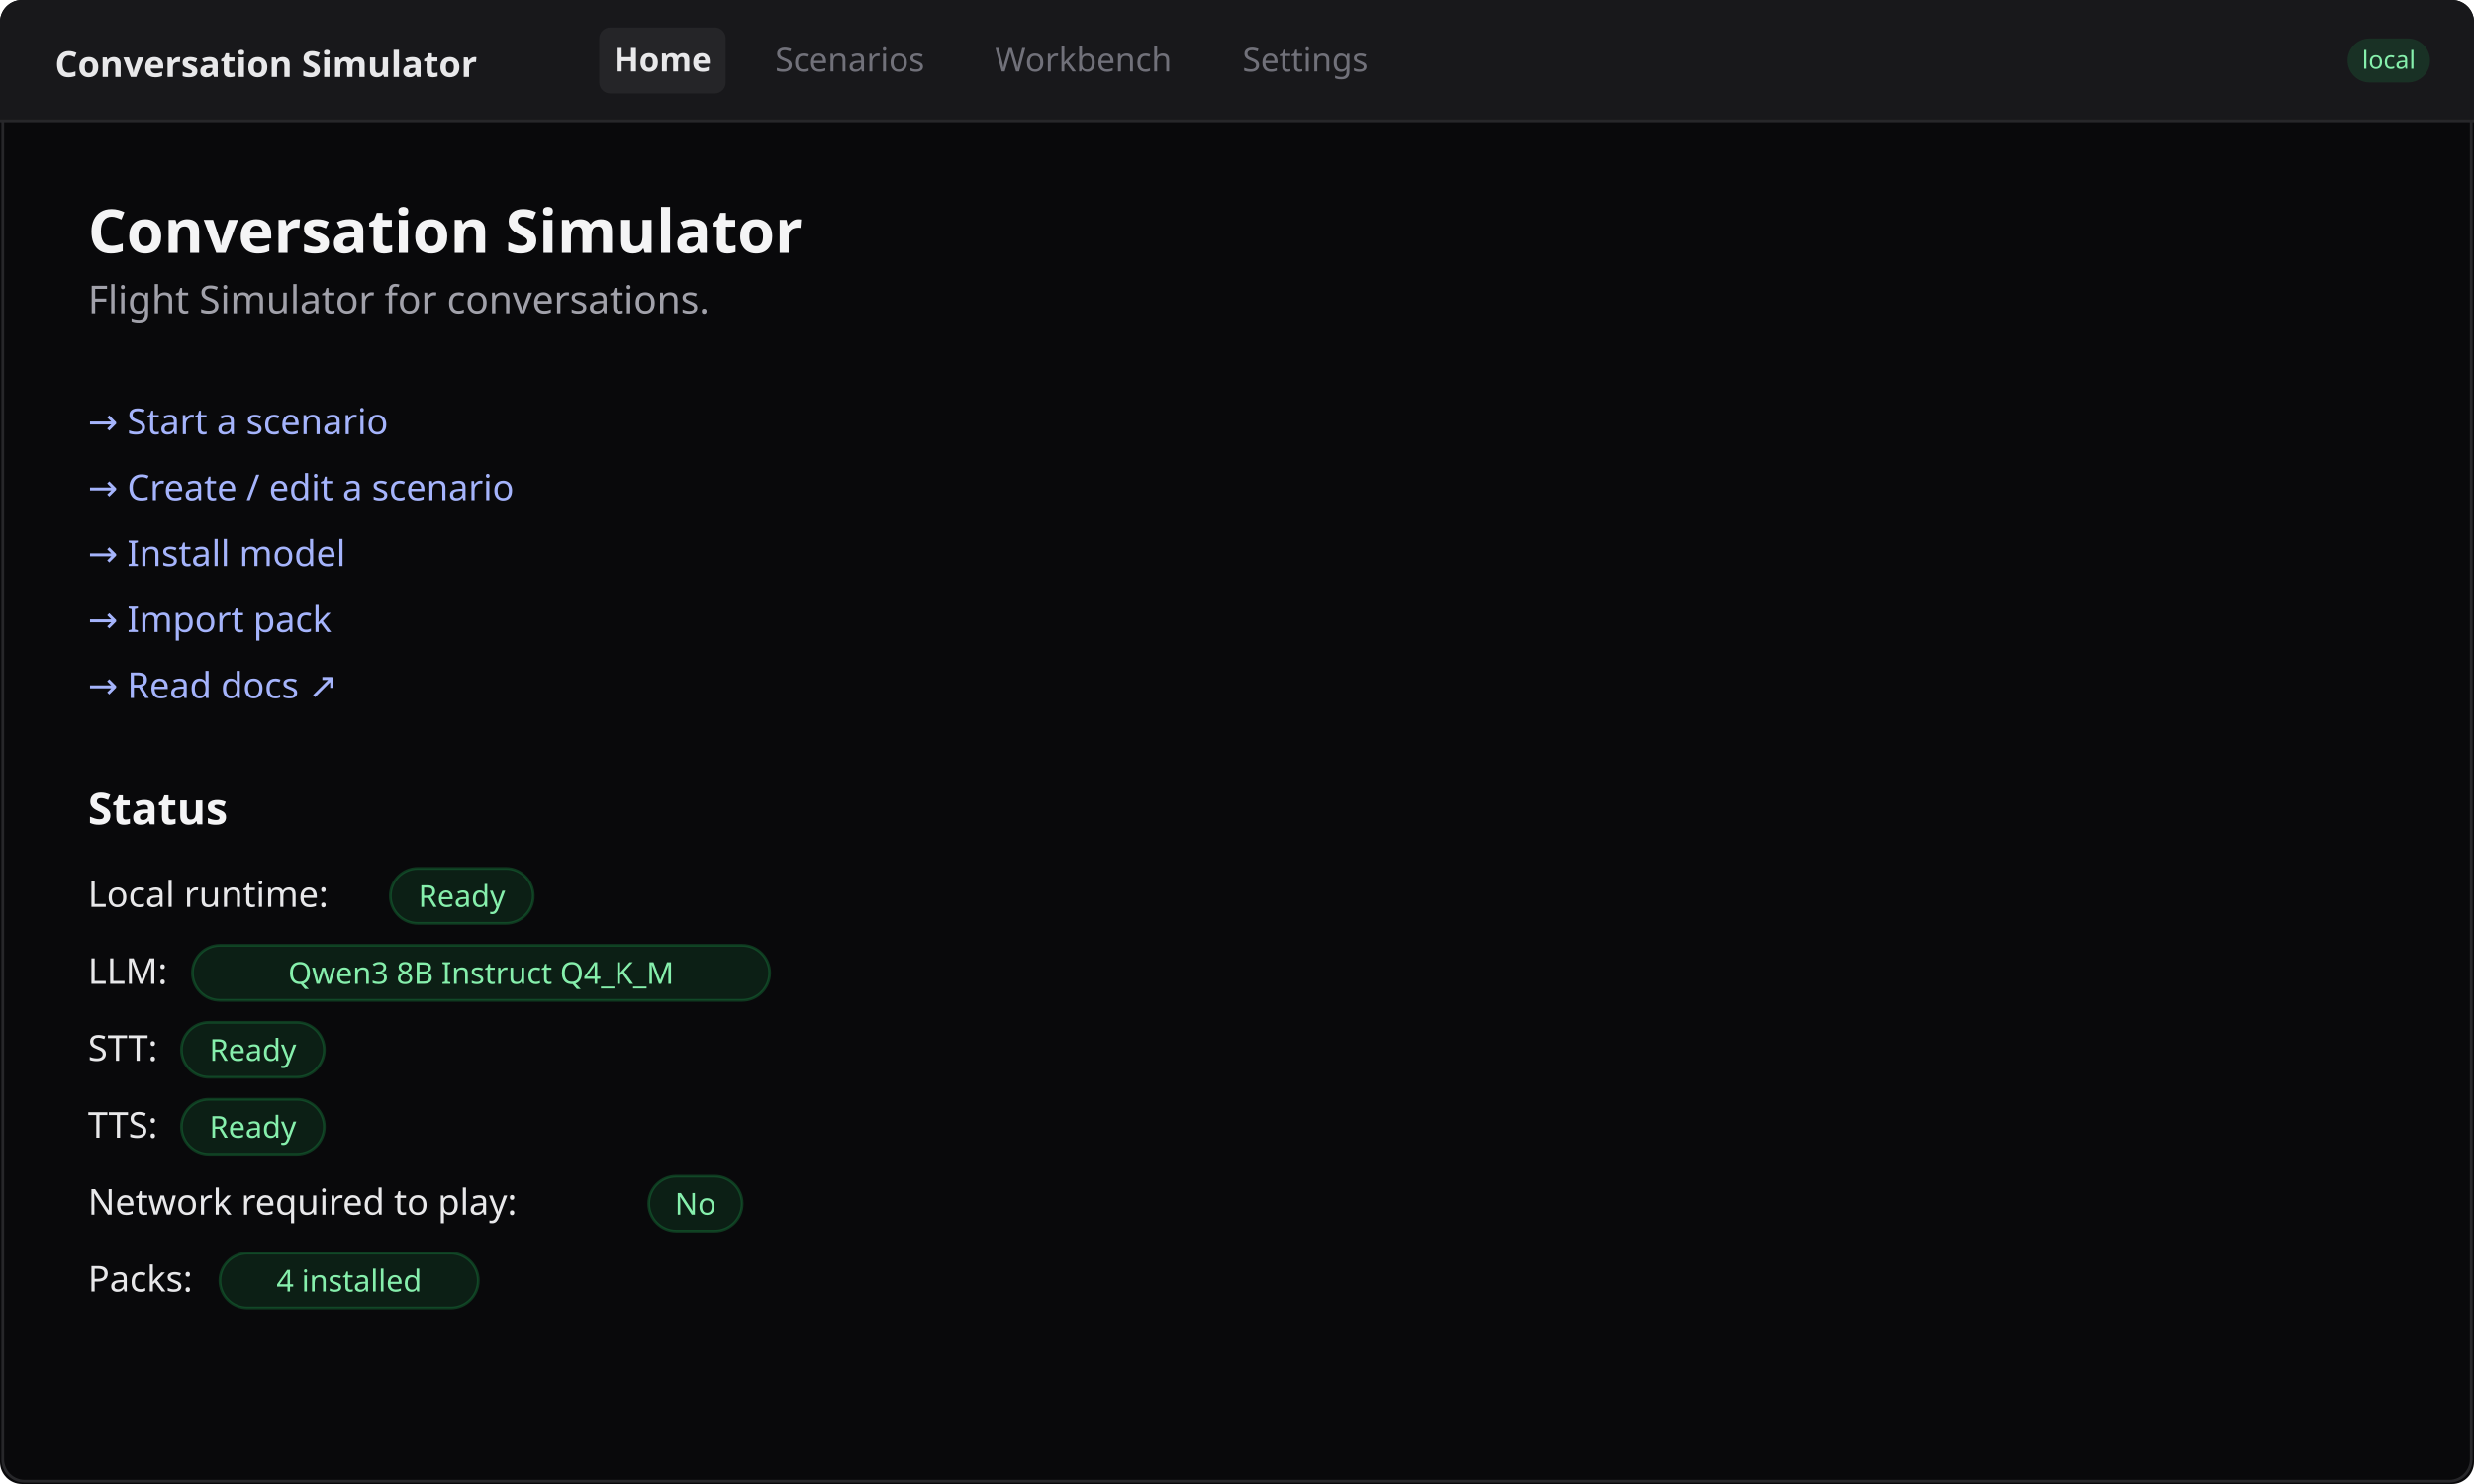
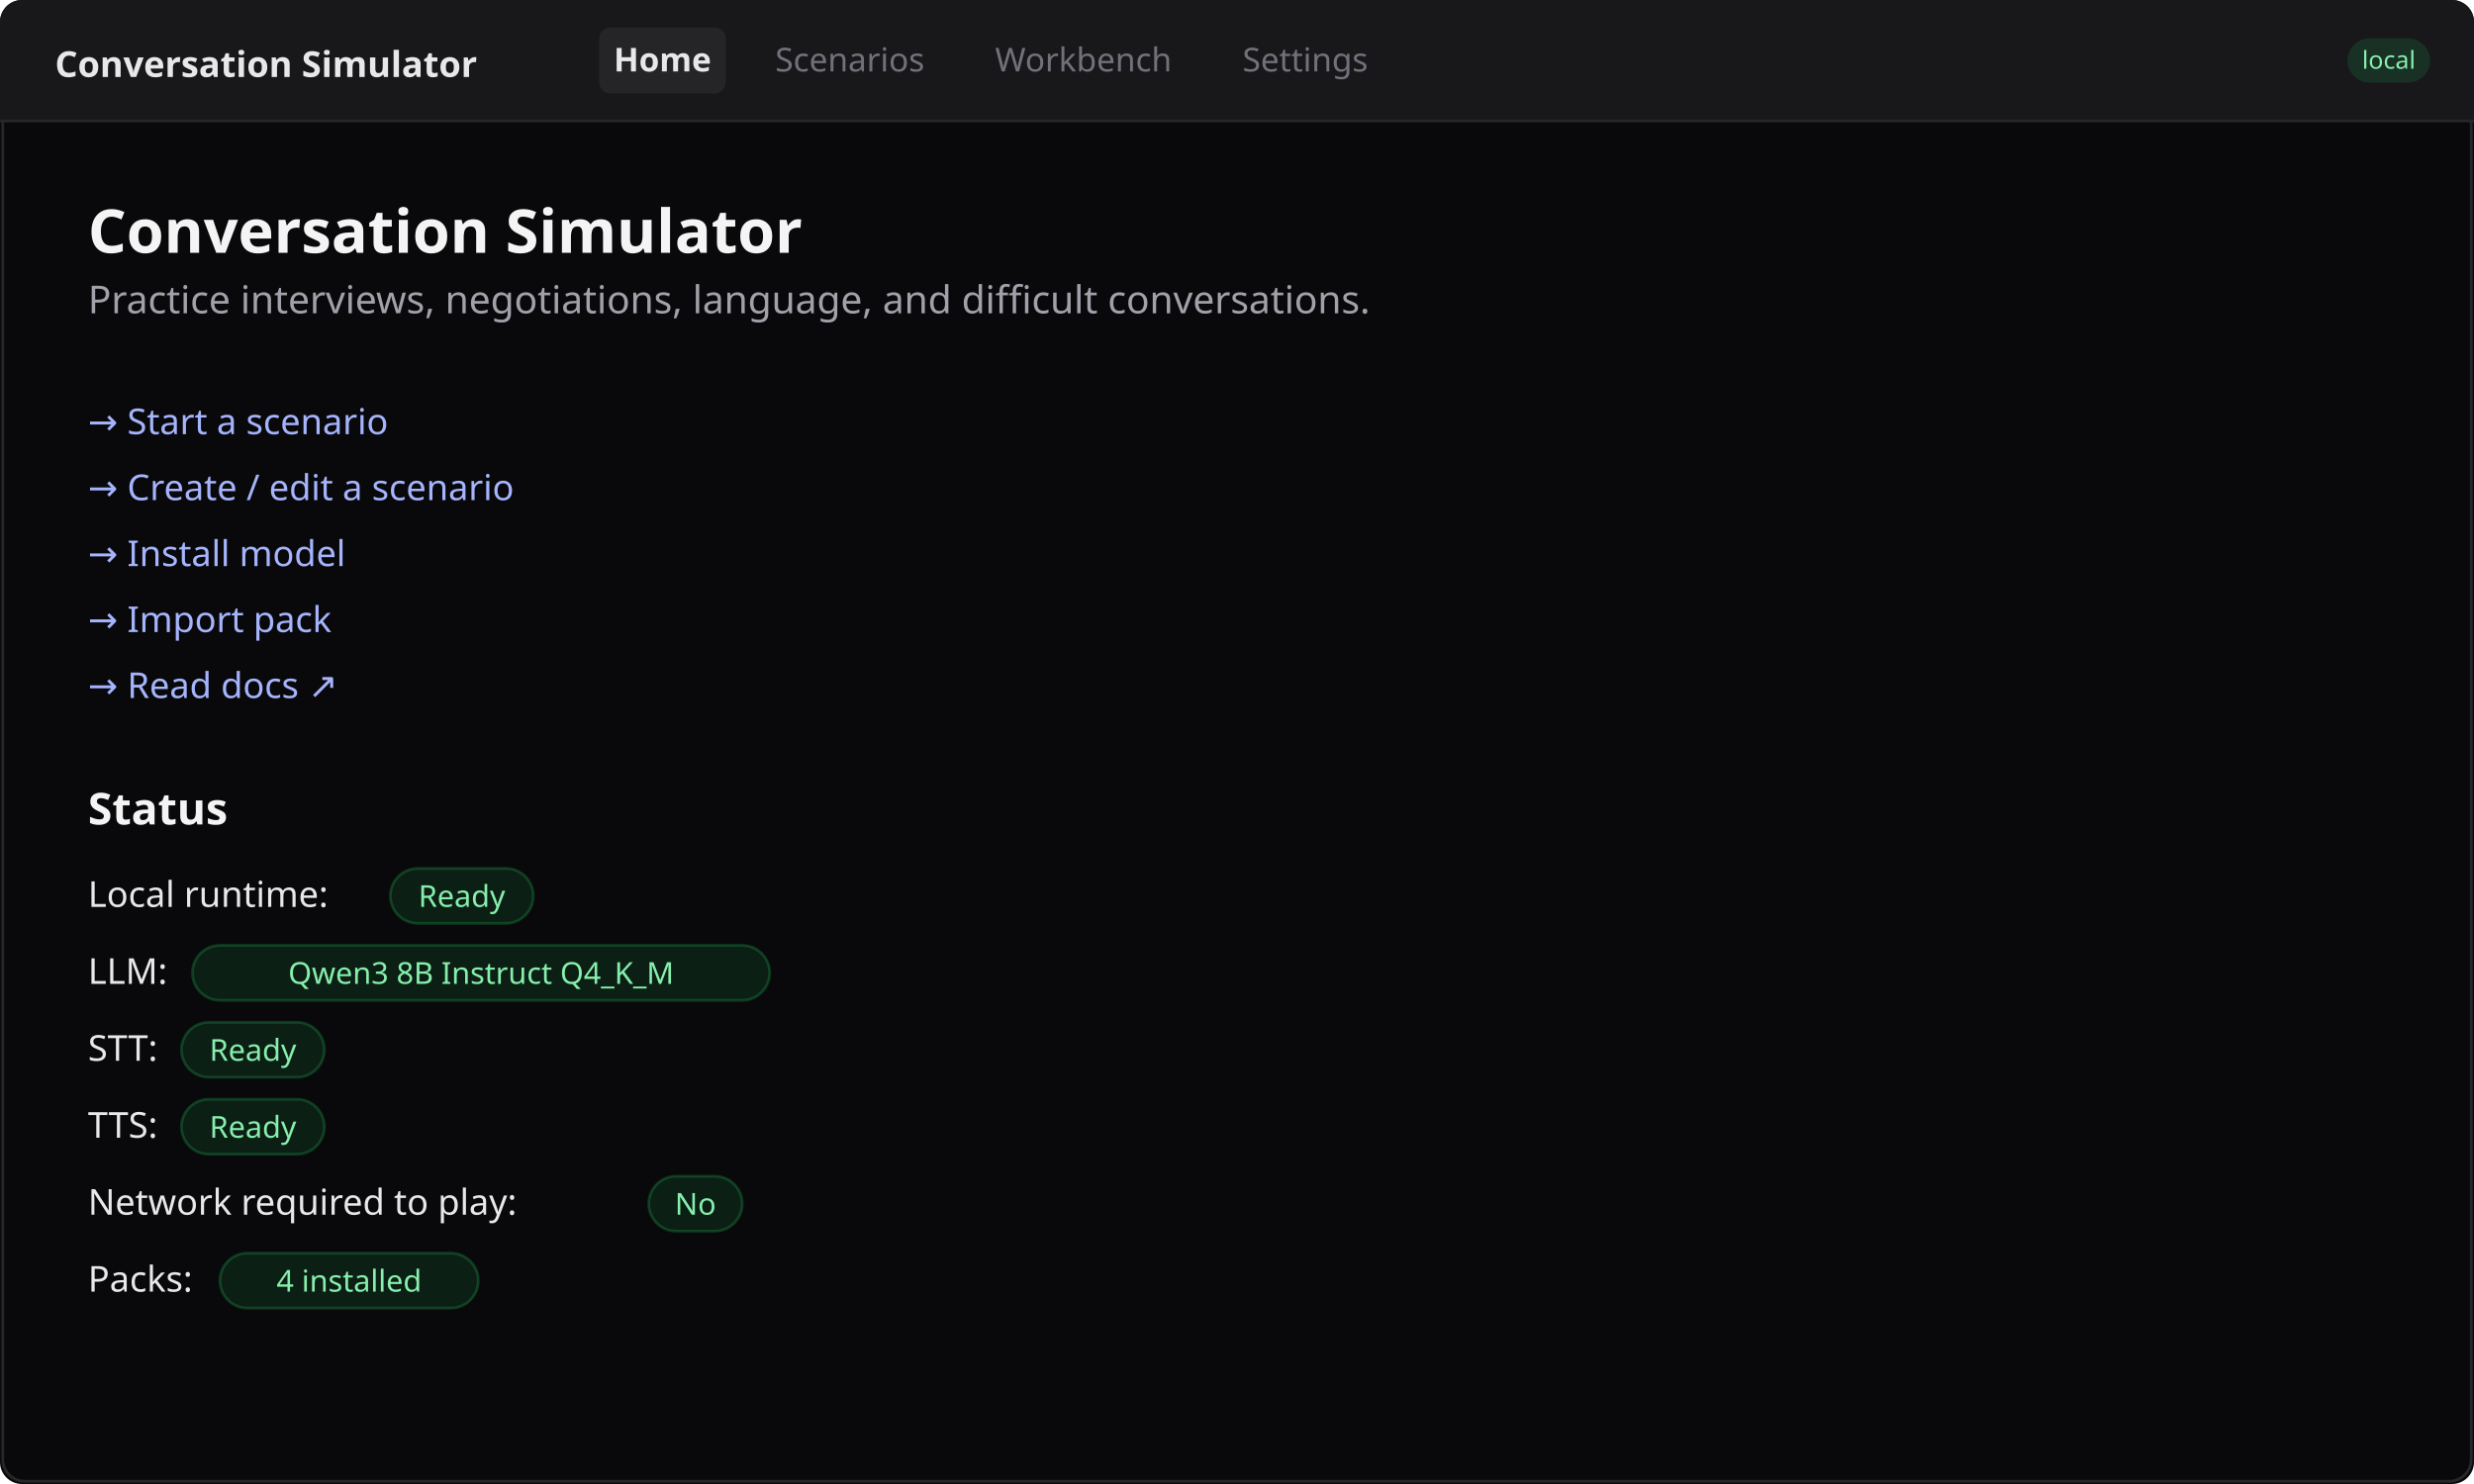
<svg xmlns="http://www.w3.org/2000/svg" width="900" height="540" viewBox="0 0 900 540">
  <rect width="900" height="540" fill="#09090b" rx="8" />
  <rect x="1" y="1" width="898" height="538" fill="none" stroke="#27272a" stroke-width="1" rx="8" />
  <rect x="0" y="0" width="900" height="44" fill="#18181b" rx="8" />
  <rect x="0" y="30" width="900" height="14" fill="#18181b" />
  <line x1="0" y1="44" x2="900" y2="44" stroke="#27272a" stroke-width="1" />
  <text x="20" y="28" font-family="system-ui,sans-serif" font-size="13" font-weight="700" fill="#e8e8ea">Conversation Simulator</text>
  <rect x="218" y="10" width="46" height="24" rx="4" fill="#252528" />
  <text x="241" y="26" font-family="system-ui,sans-serif" font-size="12" font-weight="600" fill="#e8e8ea" text-anchor="middle">Home</text>
  <text x="282" y="26" font-family="system-ui,sans-serif" font-size="12" fill="#71717a">Scenarios</text>
  <text x="362" y="26" font-family="system-ui,sans-serif" font-size="12" fill="#71717a">Workbench</text>
  <text x="452" y="26" font-family="system-ui,sans-serif" font-size="12" fill="#71717a">Settings</text>
  <rect x="854" y="14" width="30" height="16" rx="8" fill="rgba(34,197,94,0.15)" />
  <text x="869" y="25" font-family="system-ui,sans-serif" font-size="9" fill="#86efac" text-anchor="middle">local</text>
  <text x="32" y="92" font-family="system-ui,sans-serif" font-size="22" font-weight="700" fill="#f4f4f5">Conversation Simulator</text>
-   <text x="32" y="114" font-family="system-ui,sans-serif" font-size="14" fill="#a1a1aa">Flight Simulator for conversations.</text>
+   <text x="32" y="114" font-family="system-ui,sans-serif" font-size="14" fill="#a1a1aa">Practice interviews, negotiations, language, and difficult conversations.</text>
  <text x="32" y="158" font-family="system-ui,sans-serif" font-size="13" fill="#a5b4fc">→  Start a scenario</text>
  <text x="32" y="182" font-family="system-ui,sans-serif" font-size="13" fill="#a5b4fc">→  Create / edit a scenario</text>
  <text x="32" y="206" font-family="system-ui,sans-serif" font-size="13" fill="#a5b4fc">→  Install model</text>
  <text x="32" y="230" font-family="system-ui,sans-serif" font-size="13" fill="#a5b4fc">→  Import pack</text>
  <text x="32" y="254" font-family="system-ui,sans-serif" font-size="13" fill="#a5b4fc">→  Read docs ↗</text>
  <text x="32" y="300" font-family="system-ui,sans-serif" font-size="16" font-weight="600" fill="#f4f4f5">Status</text>
  <text x="32" y="330" font-family="system-ui,sans-serif" font-size="13" fill="#e8e8ea">Local runtime:</text>
  <rect x="142" y="316" width="52" height="20" rx="10" fill="rgba(34,197,94,0.12)" stroke="rgba(34,197,94,0.25)" stroke-width="1" />
  <text x="168" y="330" font-family="system-ui,sans-serif" font-size="11" fill="#86efac" text-anchor="middle">Ready</text>
  <text x="32" y="358" font-family="system-ui,sans-serif" font-size="13" fill="#e8e8ea">LLM:</text>
  <rect x="70" y="344" width="210" height="20" rx="10" fill="rgba(34,197,94,0.12)" stroke="rgba(34,197,94,0.25)" stroke-width="1" />
  <text x="175" y="358" font-family="system-ui,sans-serif" font-size="11" fill="#86efac" text-anchor="middle">Qwen3 8B Instruct Q4_K_M</text>
  <text x="32" y="386" font-family="system-ui,sans-serif" font-size="13" fill="#e8e8ea">STT:</text>
  <rect x="66" y="372" width="52" height="20" rx="10" fill="rgba(34,197,94,0.12)" stroke="rgba(34,197,94,0.25)" stroke-width="1" />
  <text x="92" y="386" font-family="system-ui,sans-serif" font-size="11" fill="#86efac" text-anchor="middle">Ready</text>
  <text x="32" y="414" font-family="system-ui,sans-serif" font-size="13" fill="#e8e8ea">TTS:</text>
  <rect x="66" y="400" width="52" height="20" rx="10" fill="rgba(34,197,94,0.12)" stroke="rgba(34,197,94,0.25)" stroke-width="1" />
  <text x="92" y="414" font-family="system-ui,sans-serif" font-size="11" fill="#86efac" text-anchor="middle">Ready</text>
  <text x="32" y="442" font-family="system-ui,sans-serif" font-size="13" fill="#e8e8ea">Network required to play:</text>
  <rect x="236" y="428" width="34" height="20" rx="10" fill="rgba(34,197,94,0.12)" stroke="rgba(34,197,94,0.25)" stroke-width="1" />
  <text x="253" y="442" font-family="system-ui,sans-serif" font-size="11" fill="#86efac" text-anchor="middle">No</text>
  <text x="32" y="470" font-family="system-ui,sans-serif" font-size="13" fill="#e8e8ea">Packs:</text>
  <rect x="80" y="456" width="94" height="20" rx="10" fill="rgba(34,197,94,0.12)" stroke="rgba(34,197,94,0.25)" stroke-width="1" />
  <text x="127" y="470" font-family="system-ui,sans-serif" font-size="11" fill="#86efac" text-anchor="middle">4 installed</text>
</svg>
